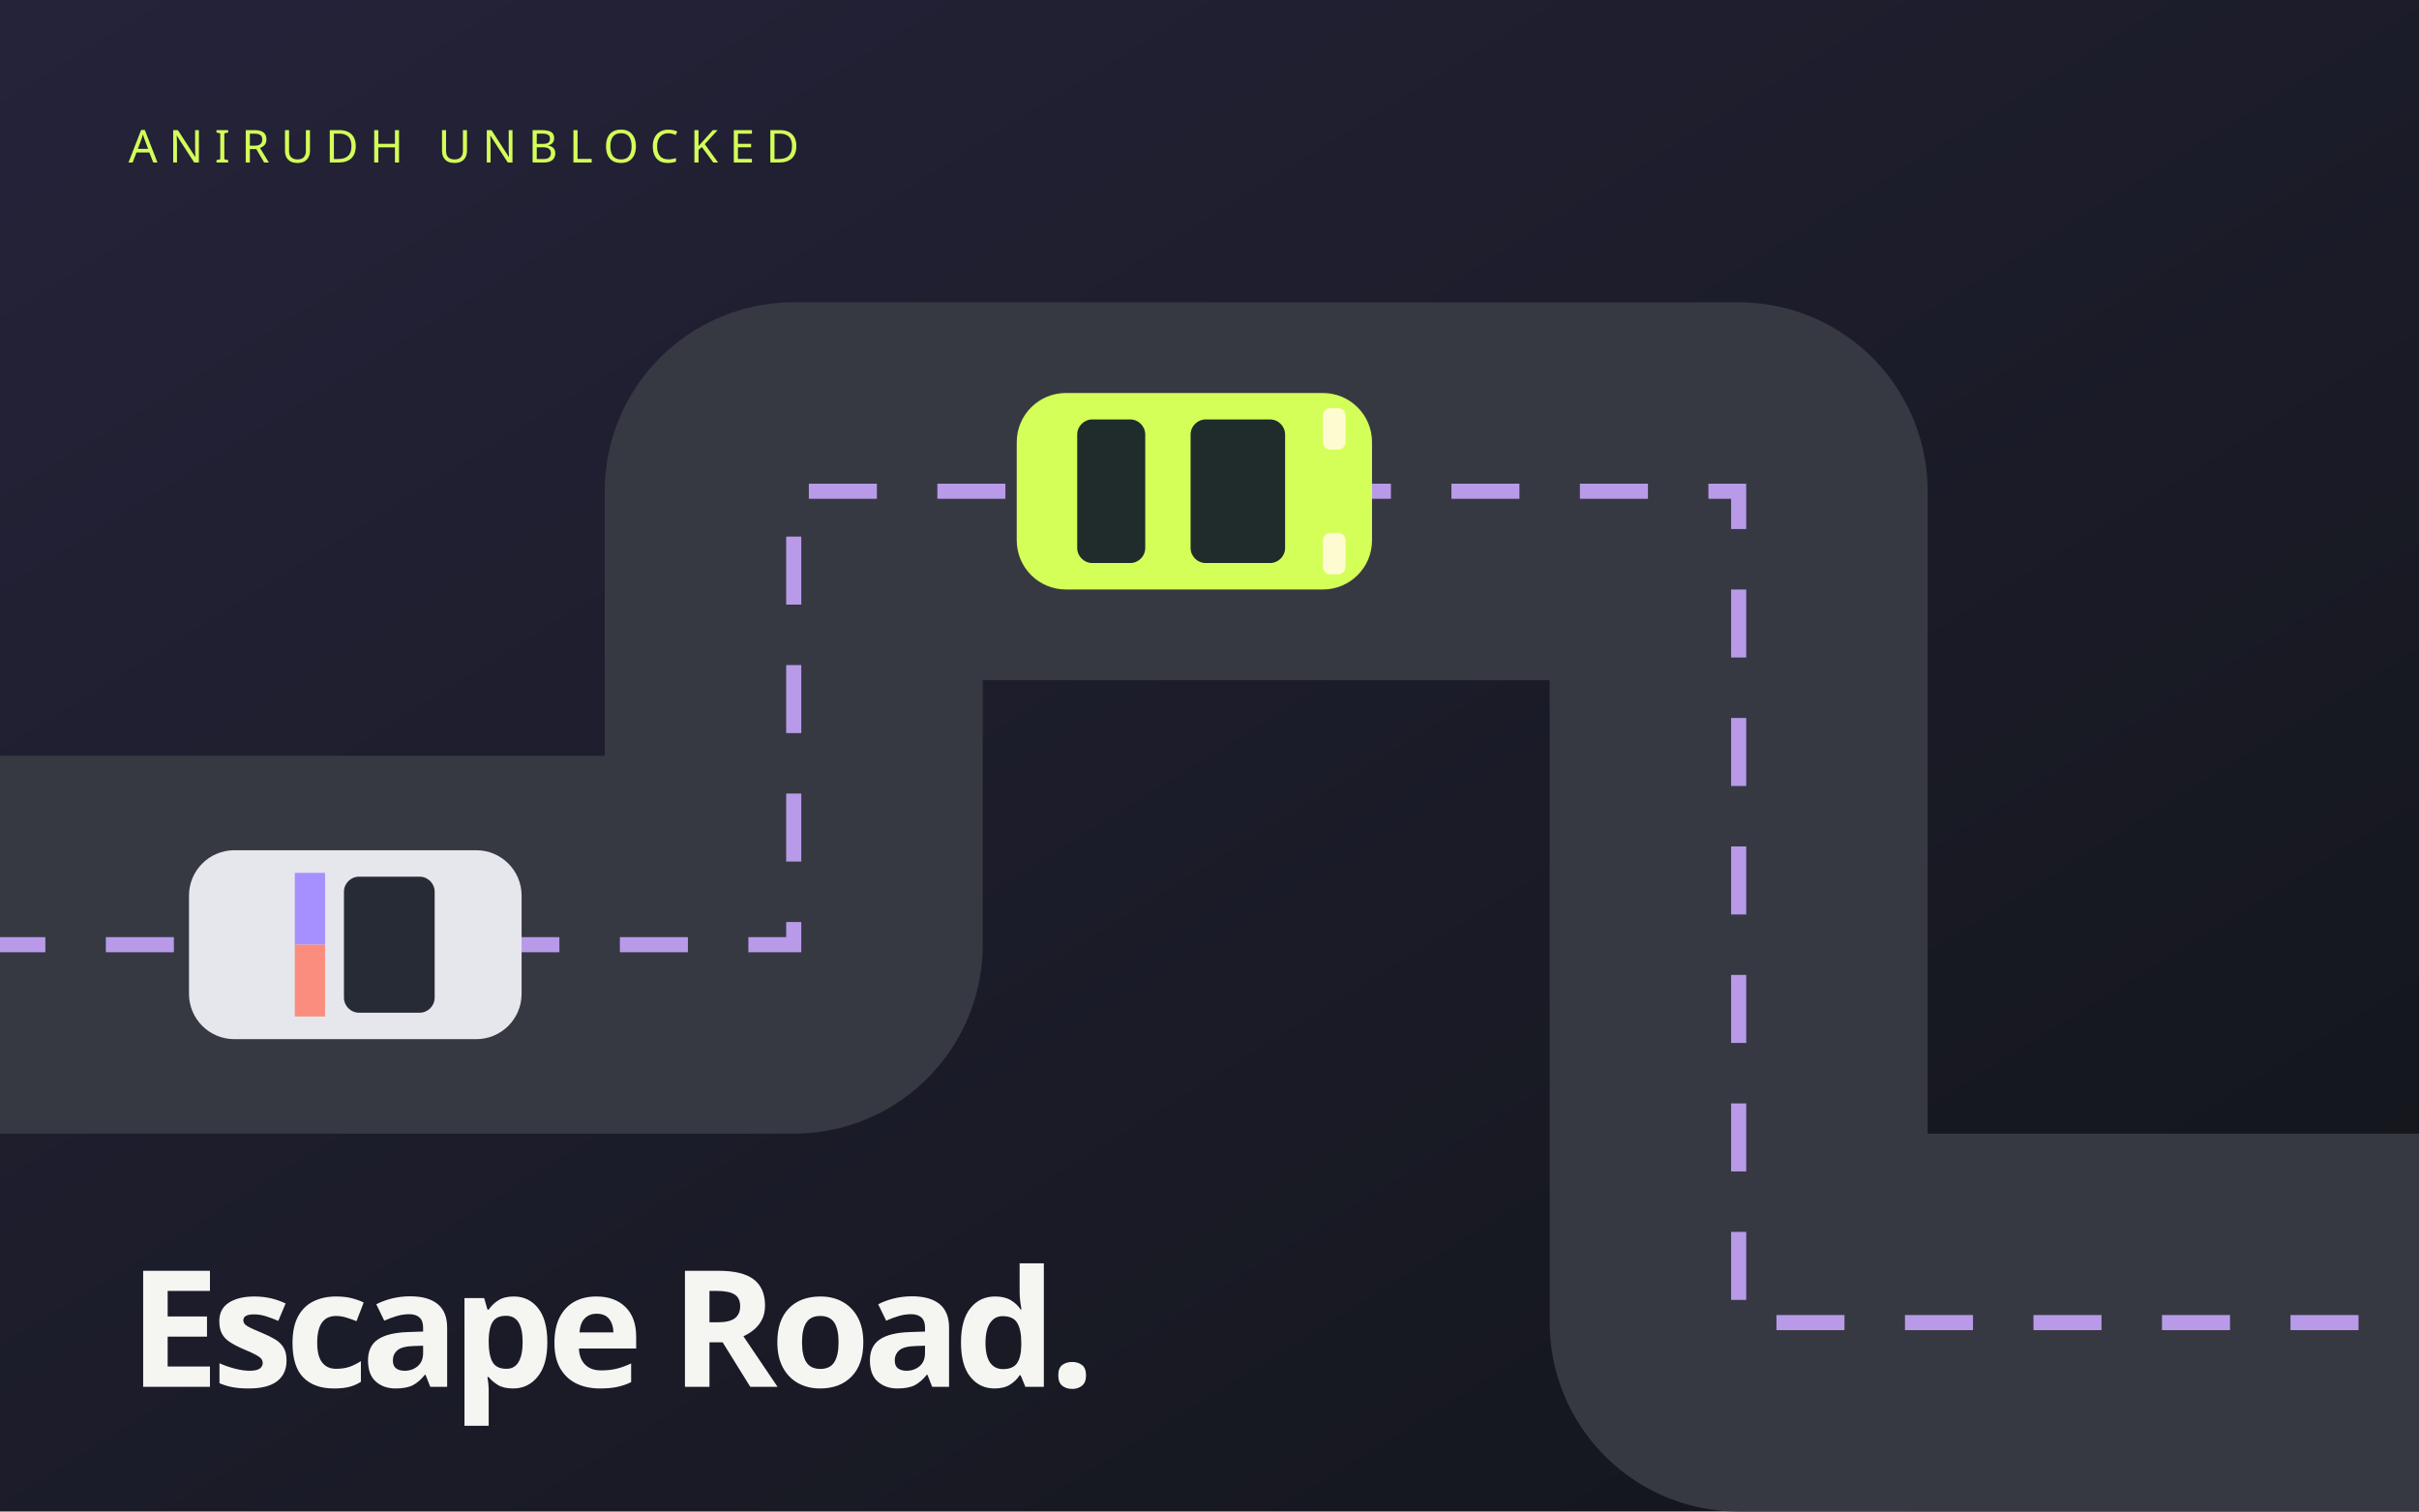
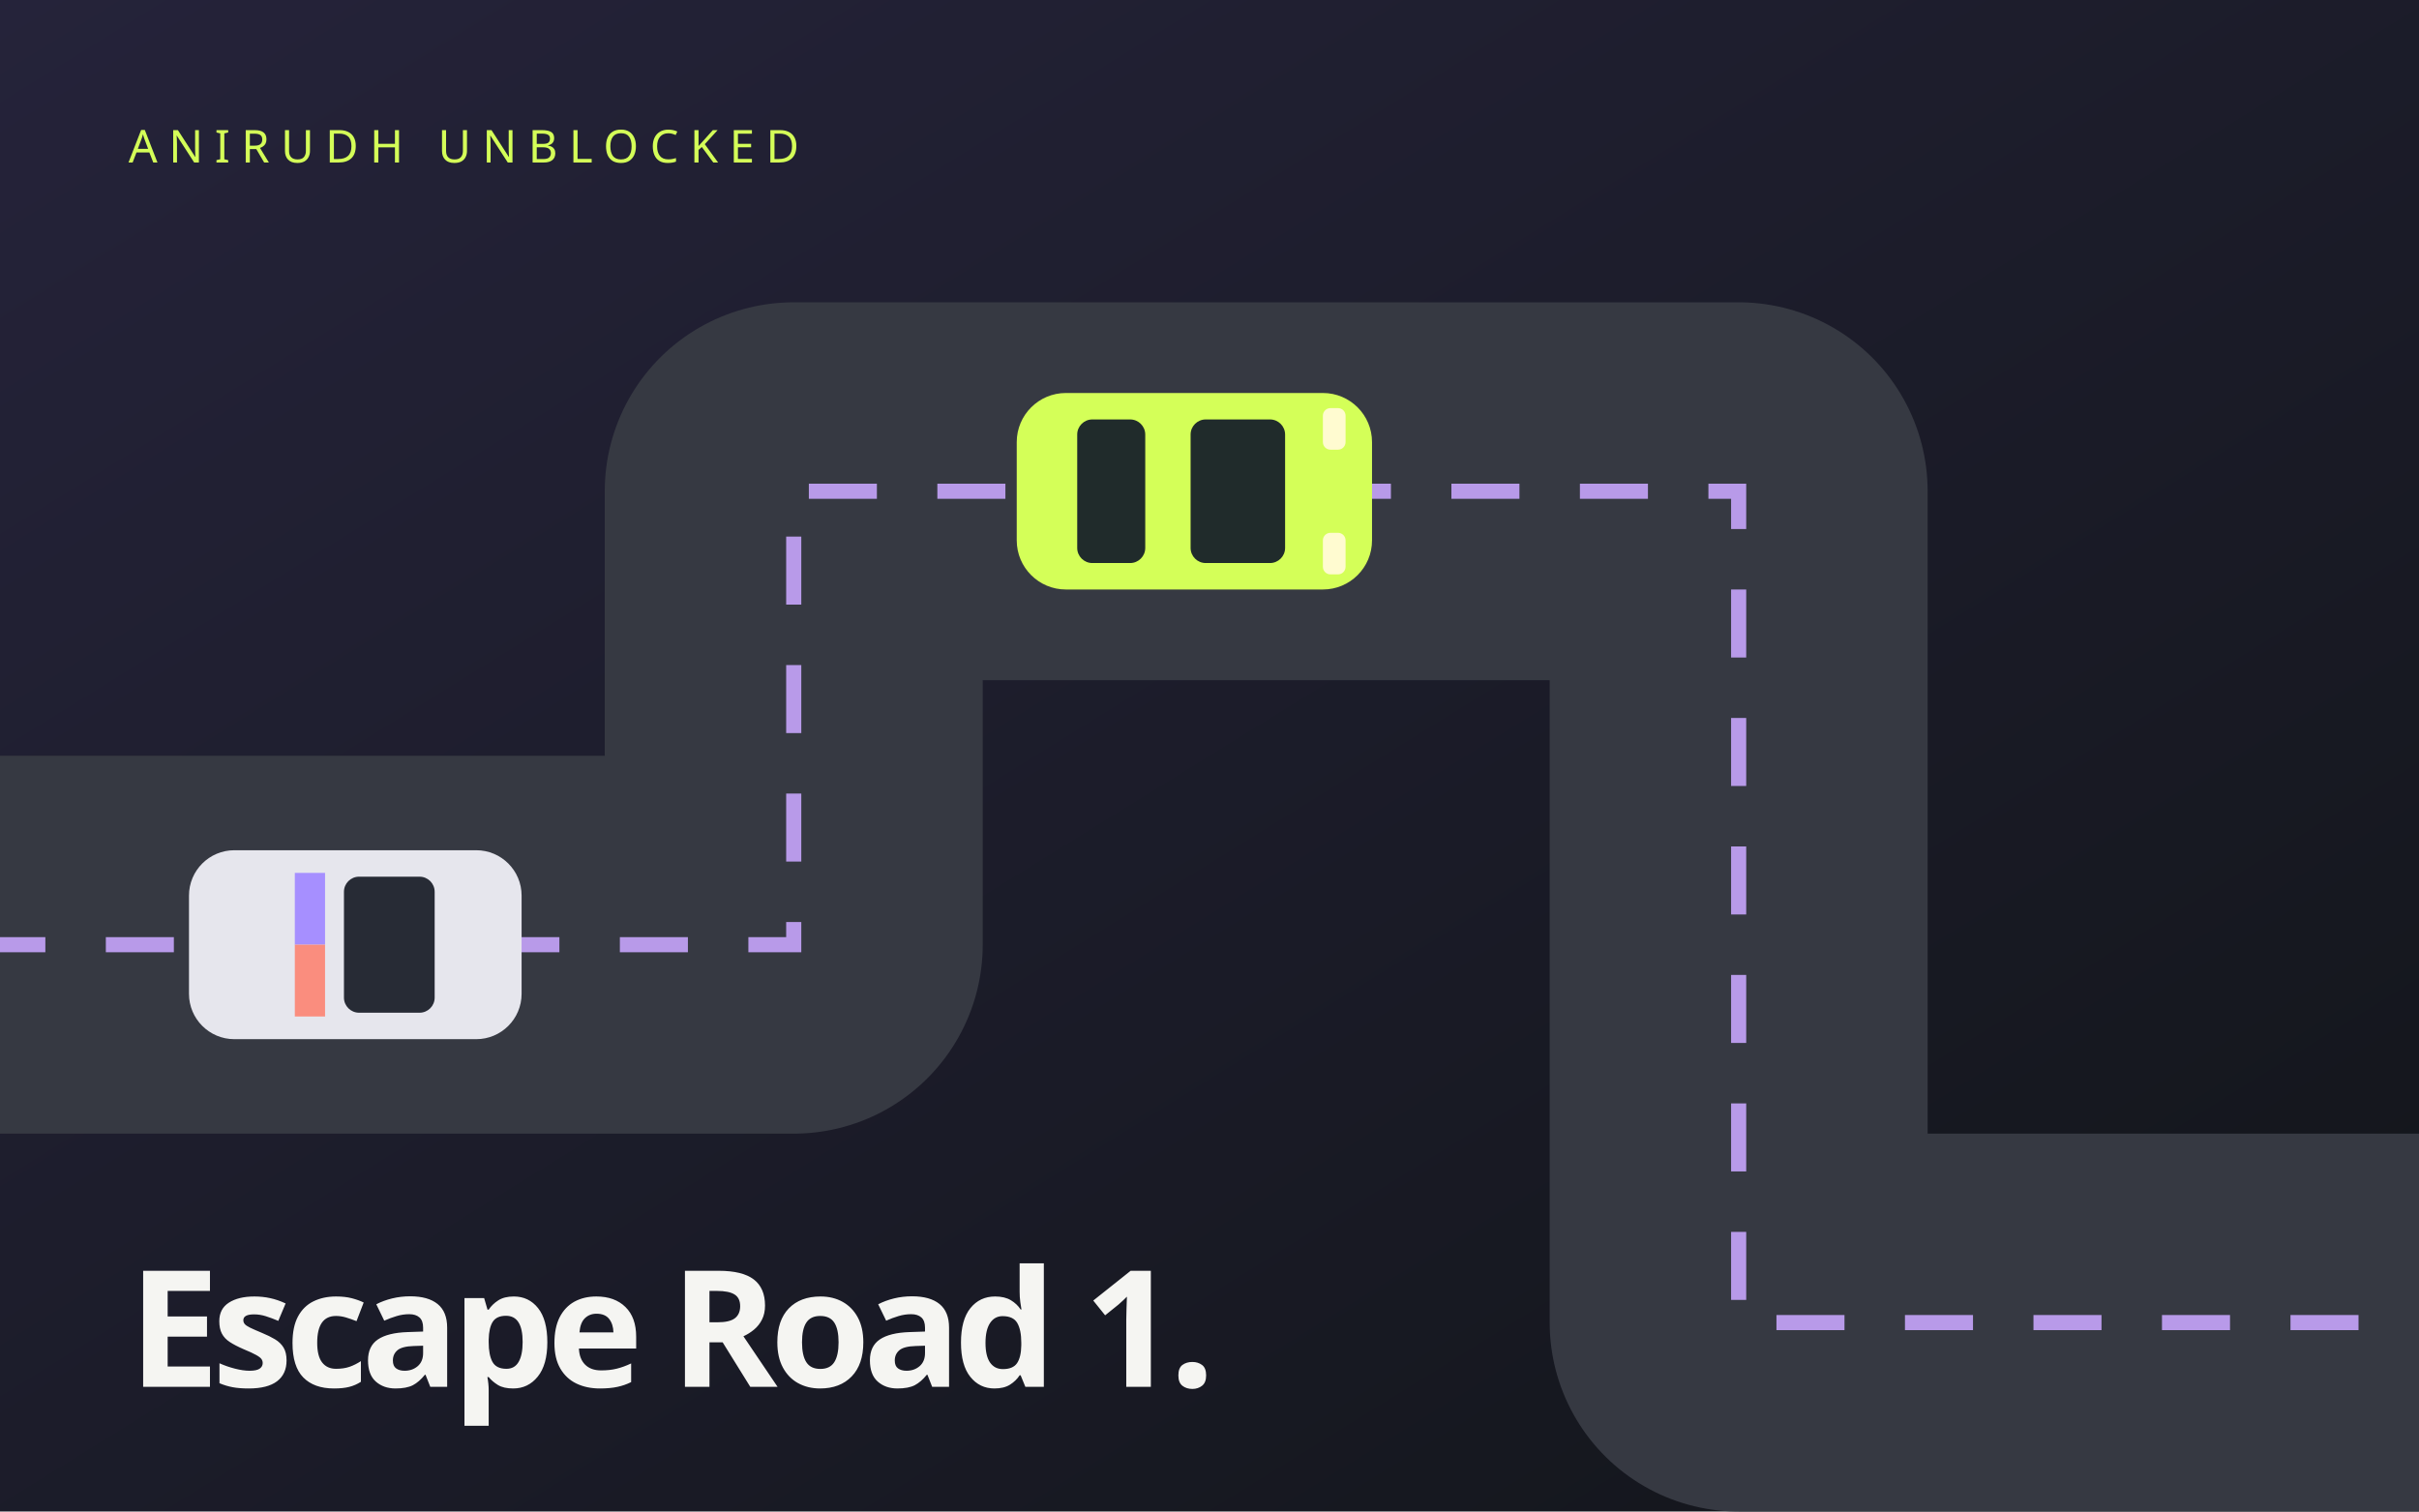
<svg xmlns="http://www.w3.org/2000/svg" viewBox="0 0 640 400">
  <defs>
    <linearGradient id="bg" x2="1" y2="1">
      <stop stop-color="#25233a" />
      <stop offset="1" stop-color="#121519" />
    </linearGradient>
  </defs>
  <rect width="640" height="400" fill="url(#bg)" />
  <path d="M-40 250 210 250 210 130 460 130 460 350 680 350" fill="none" stroke="#363942" stroke-width="100" stroke-linejoin="round" />
  <path d="M-40 250 210 250 210 130 460 130 460 350 680 350" fill="none" stroke="#b89ae9" stroke-width="4" stroke-dasharray="18 16" />
  <g transform="translate(316 130) rotate(90)">
    <rect x="-26" y="-47" width="52" height="94" rx="13" fill="#d4ff58" />
    <rect x="-19" y="-24" width="38" height="25" rx="4" fill="#202b2b" />
    <rect x="-19" y="13" width="38" height="18" rx="4" fill="#202b2b" />
    <rect x="-22" y="-40" width="11" height="6" rx="2" fill="#fffbd0" />
    <rect x="11" y="-40" width="11" height="6" rx="2" fill="#fffbd0" />
  </g>
  <g transform="translate(94 250) rotate(90)">
    <rect x="-25" y="-44" width="50" height="88" rx="12" fill="#e6e6ed" />
    <rect x="-18" y="-21" width="36" height="24" rx="4" fill="#272b35" />
    <rect x="-19" y="8" width="19" height="8" fill="#a68fff" />
    <rect x="0" y="8" width="19" height="8" fill="#fa8d7e" />
  </g>
  <text x="34" y="43" fill="#d4ff58" font-family="system-ui,sans-serif" font-size="12" letter-spacing="3">ANIRUDH UNBLOCKED</text>
-   <text x="34" y="367" fill="#f5f5f2" font-family="system-ui,sans-serif" font-size="43" font-weight="800" letter-spacing="-2">Escape Road.</text>
+   <text x="34" y="367" fill="#f5f5f2" font-family="system-ui,sans-serif" font-size="43" font-weight="800" letter-spacing="-2">Escape Road 1.</text>
</svg>
